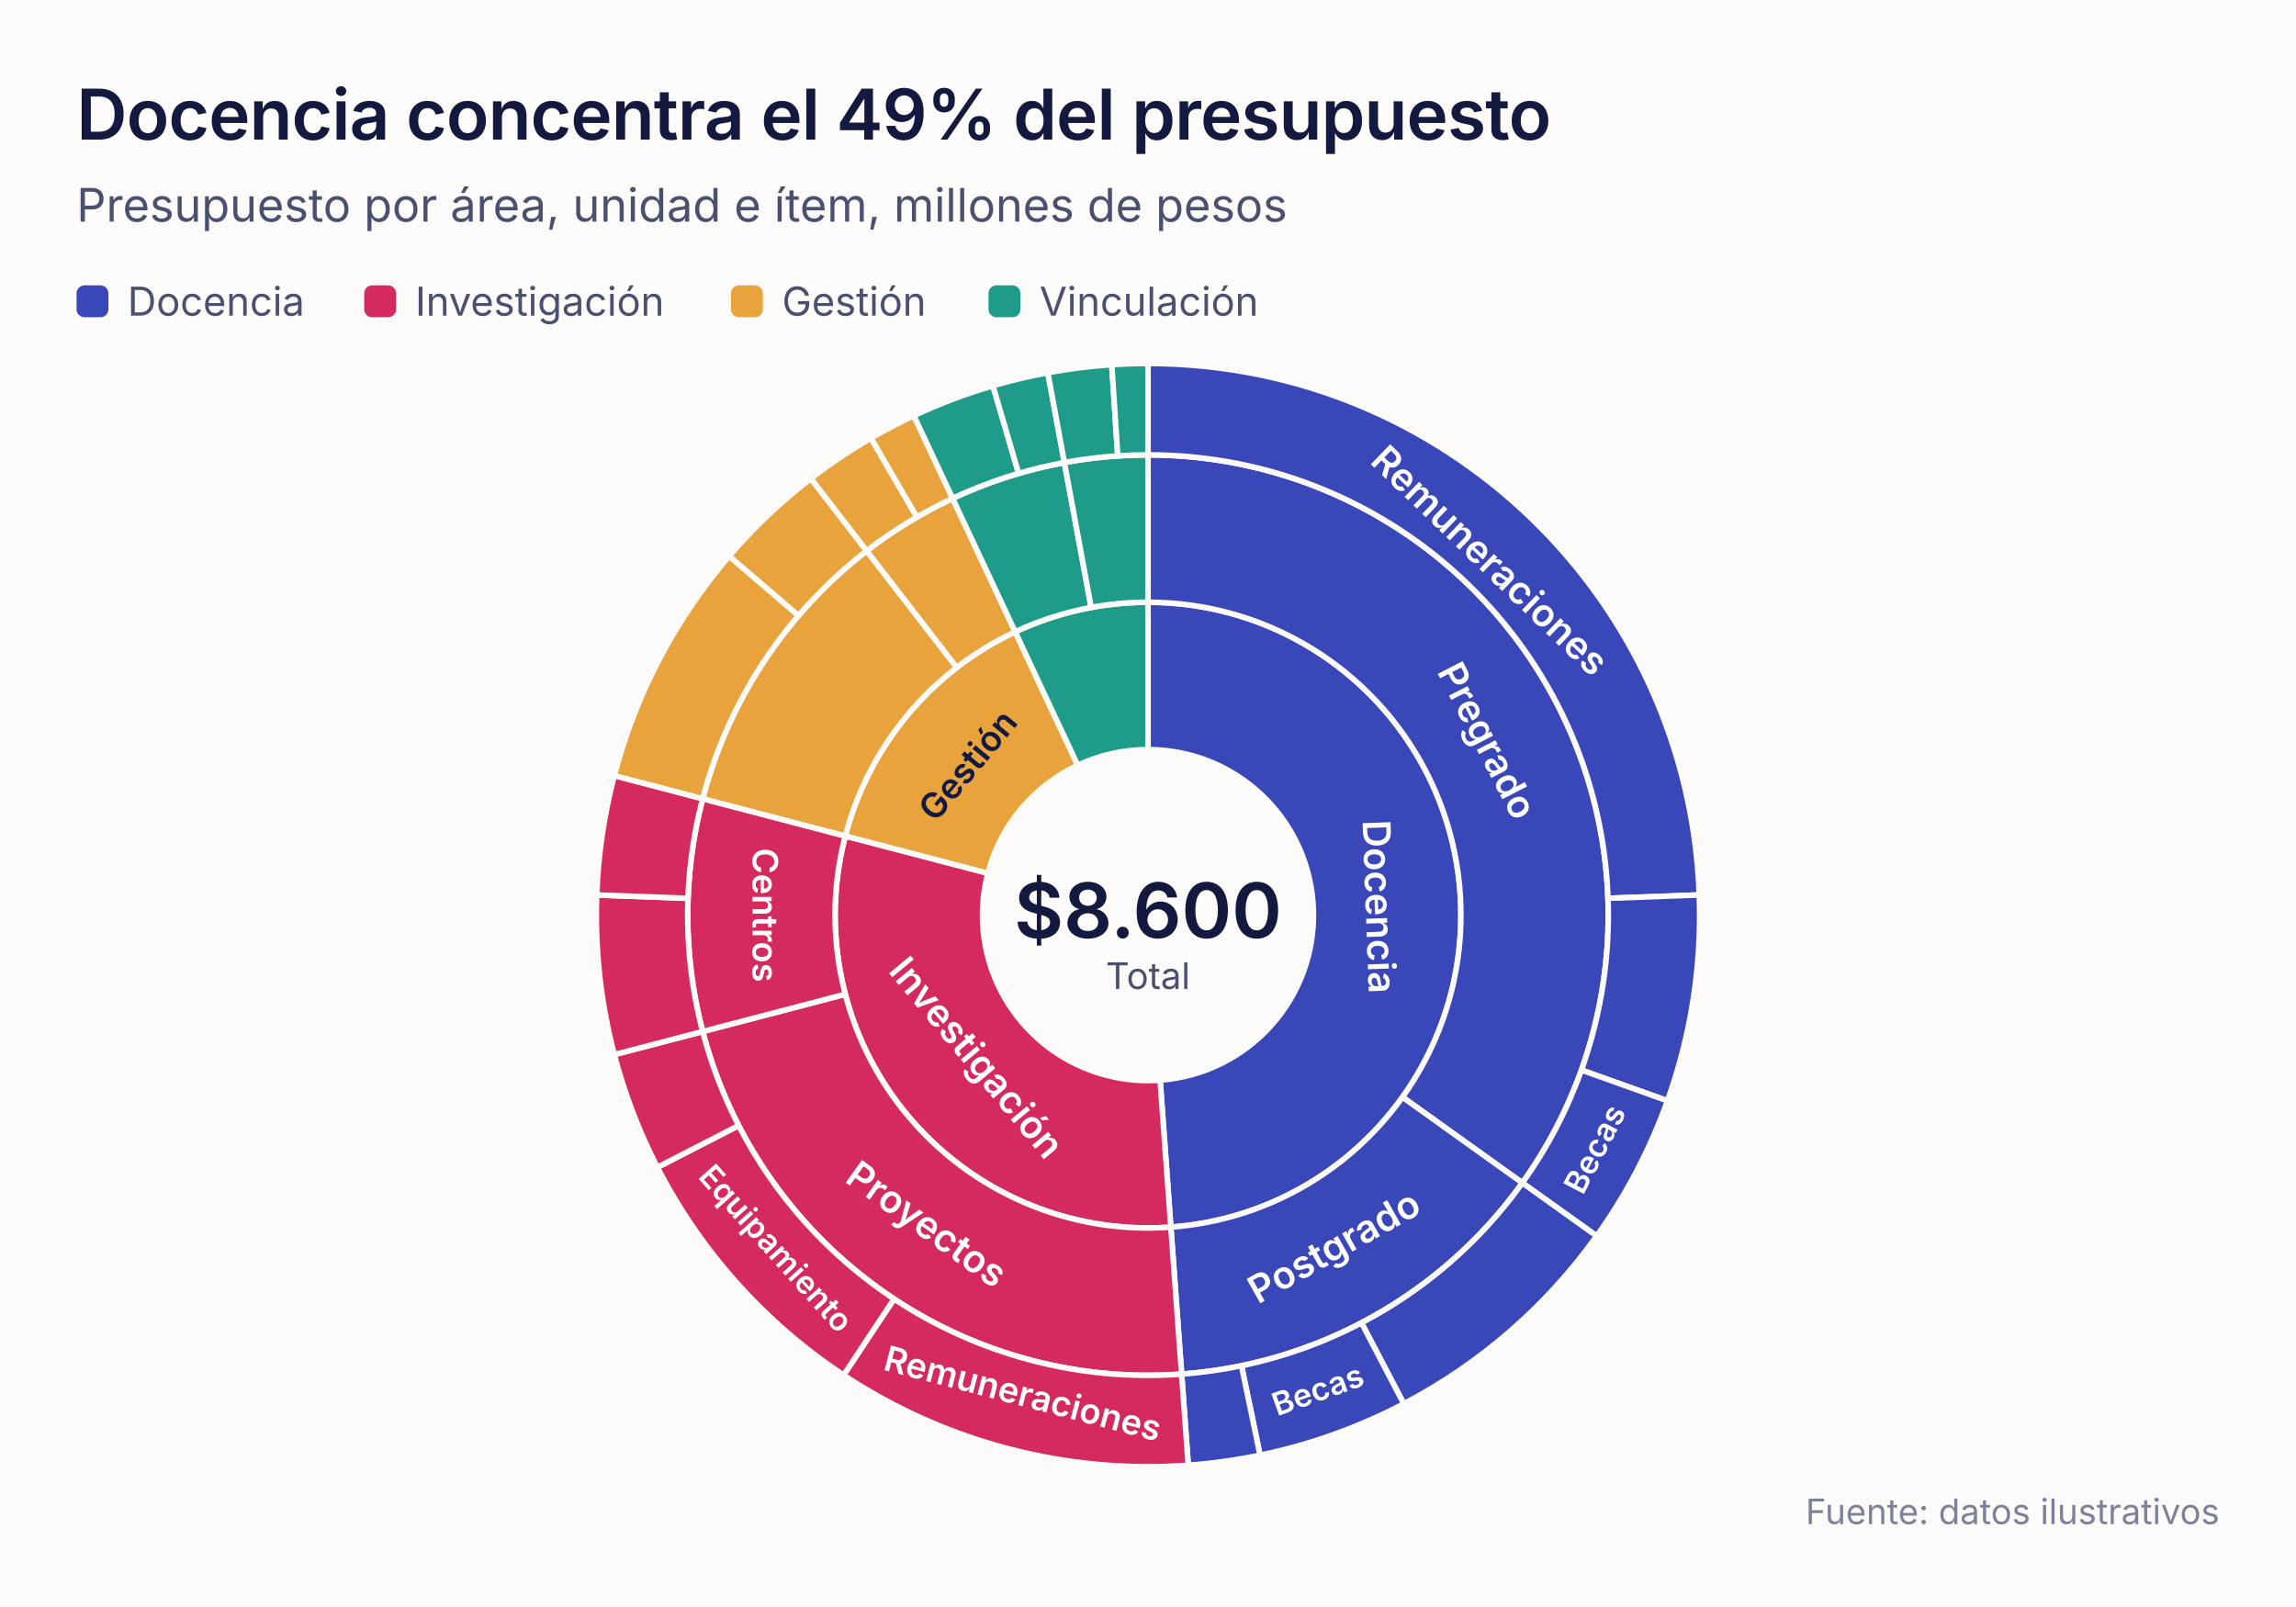
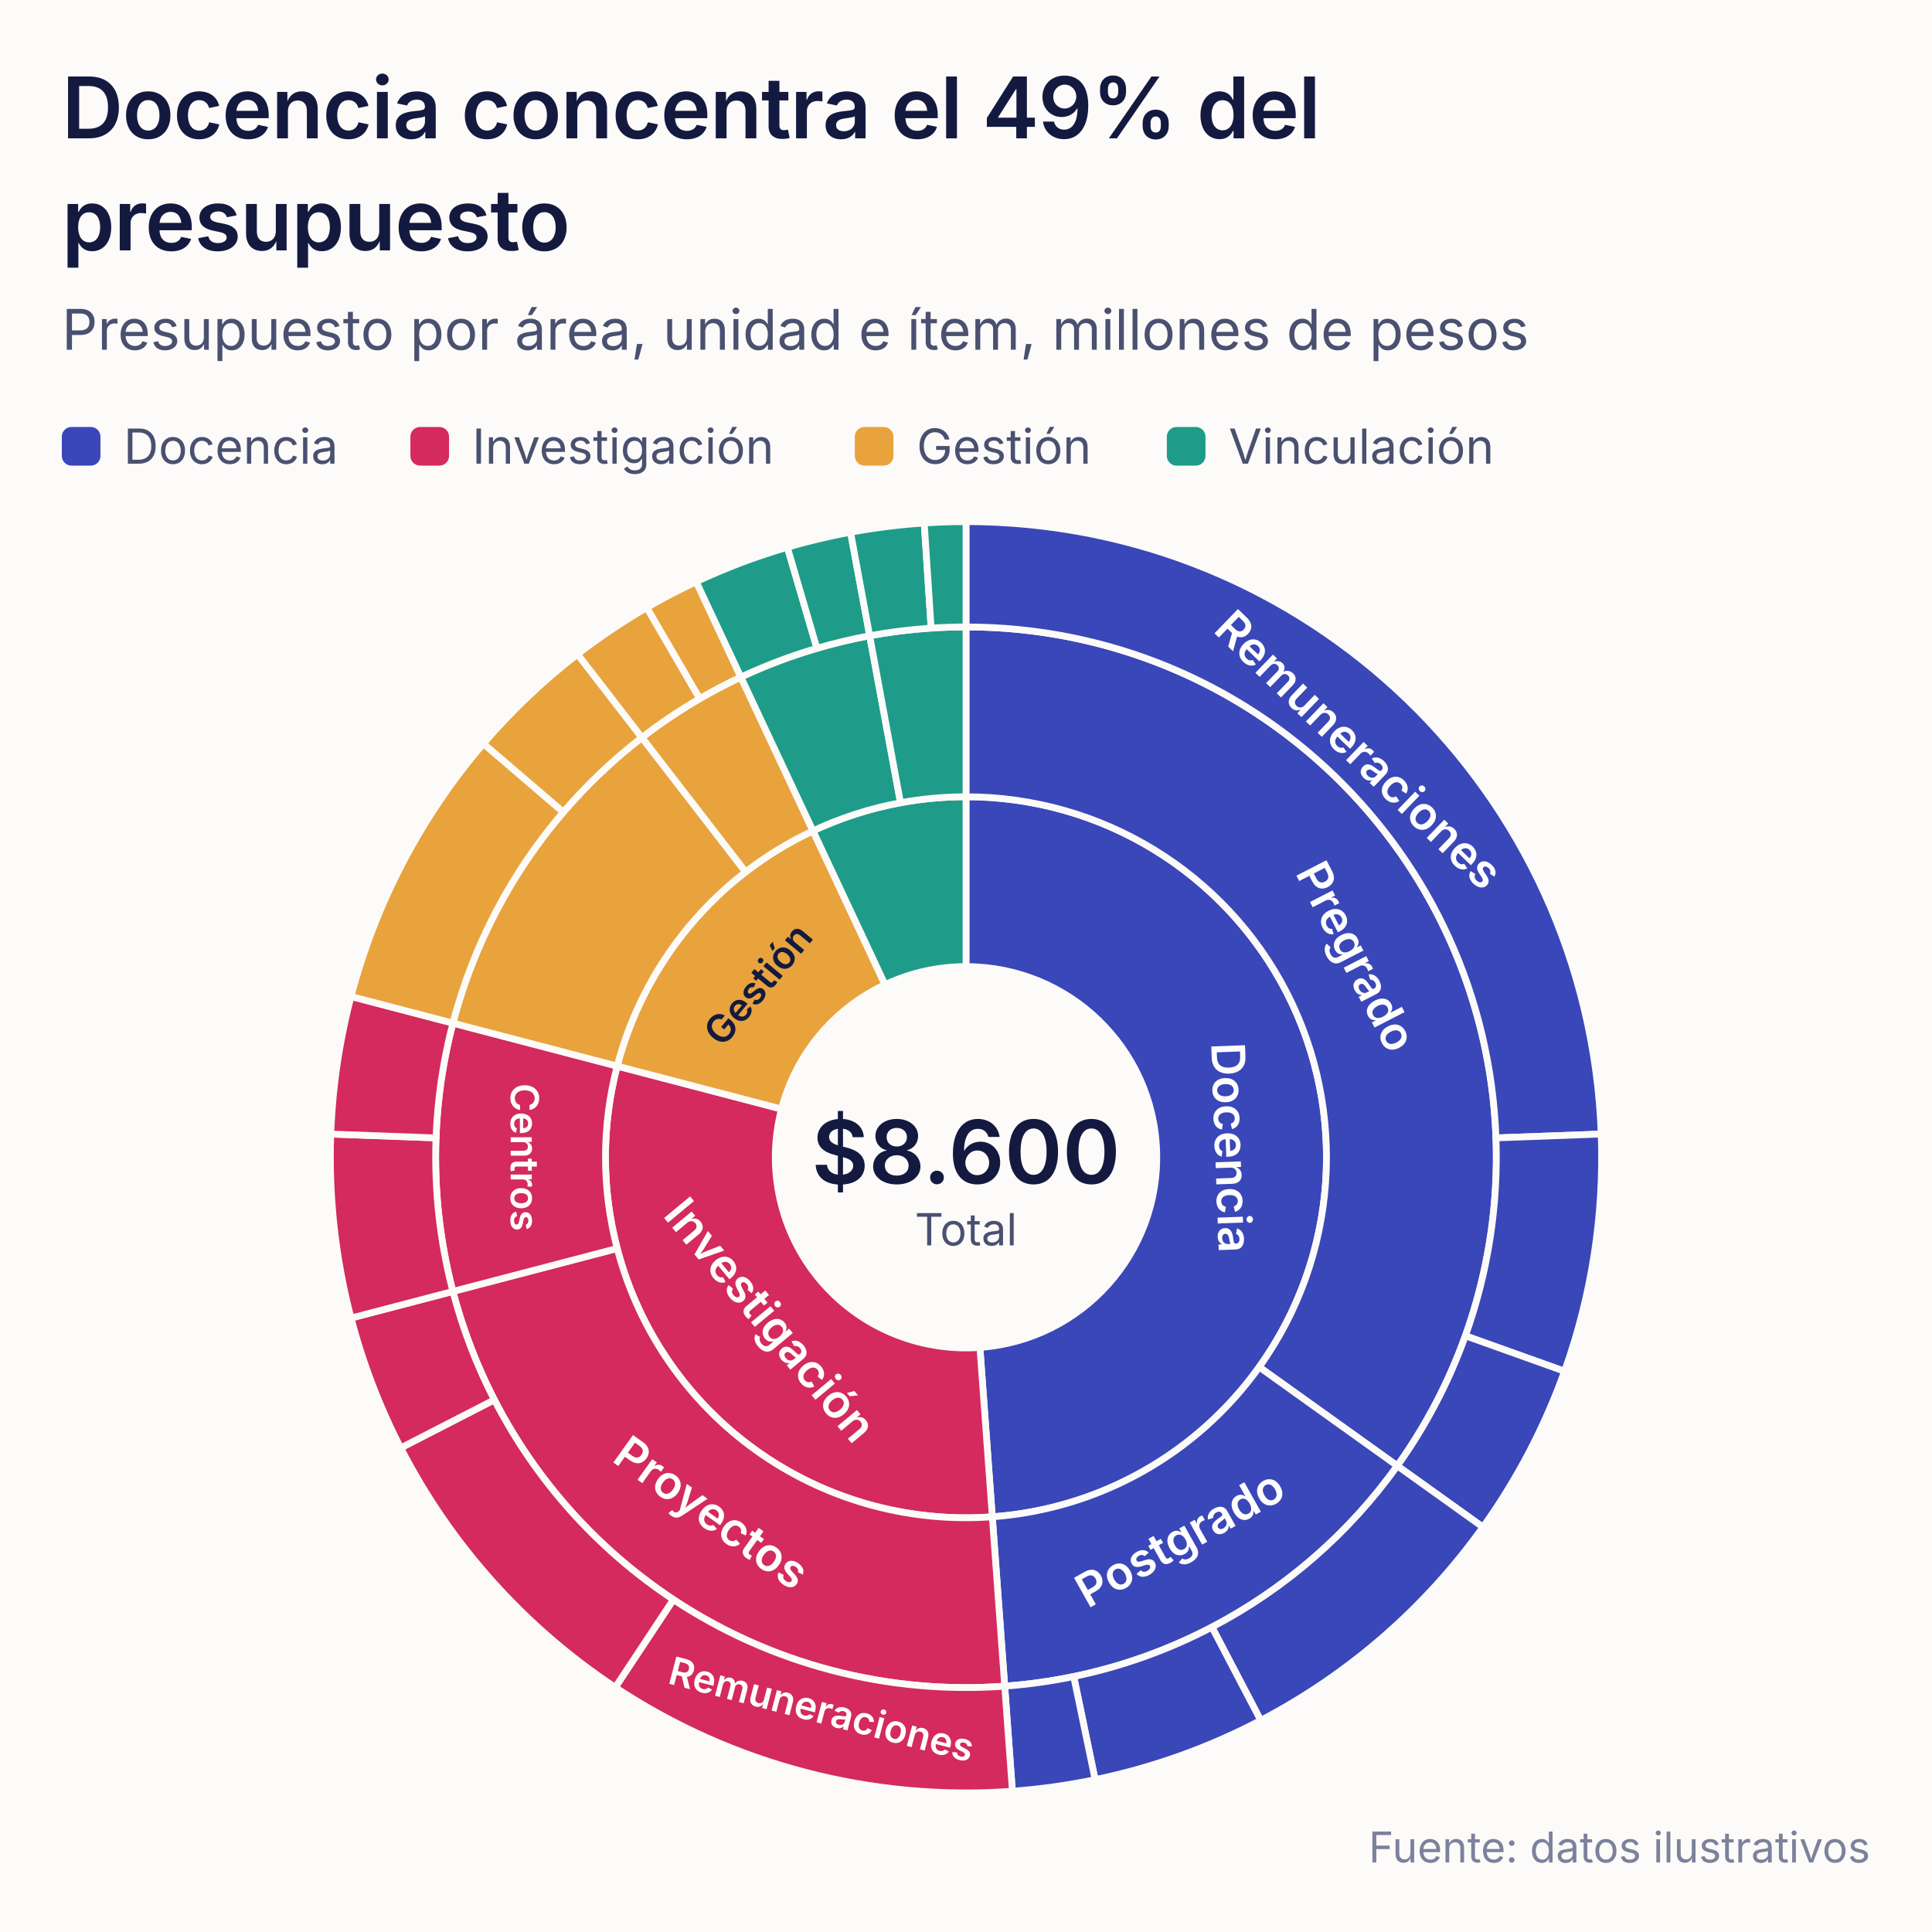
- <svg xmlns="http://www.w3.org/2000/svg" viewBox="0 0 720 504" width="720" height="504" role="img" aria-labelledby="paove7rl-t paove7rl-d" font-family="'Mozilla Text', 'Inter', system-ui, -apple-system, 'Segoe UI', Roboto, sans-serif" class="pa-chart" data-pa-type="sunburst" data-pa-mode="light" style="max-width:100%;height:auto;font-variant-numeric:lining-nums">
+ <svg xmlns="http://www.w3.org/2000/svg" viewBox="0 0 500 500" width="500" height="500" role="img" aria-labelledby="paove9ap-t paove9ap-d" font-family="'Mozilla Text', 'Inter', system-ui, -apple-system, 'Segoe UI', Roboto, sans-serif" class="pa-chart" data-pa-type="sunburst" data-pa-mode="light" style="display:block;width:100%;height:auto;max-width:100%;max-height:100%;font-variant-numeric:lining-nums">
  <style>.pa-m{transition:opacity .15s ease}.pa-focus .pa-m{opacity:.28}.pa-focus .pa-m.pa-on{opacity:1}</style>
-   <rect width="720" height="504" fill="#FCFBF9" />
+   <rect width="500" height="500" fill="#FCFBF9" />
  <g class="pa-header">
-     <text x="24" y="43.8" fill="#141A3F" font-size="22" font-weight="600" letter-spacing="-0.01em">Docencia concentra el 49% del presupuesto</text>
-     <text x="24" y="69.5" fill="#4A5070" font-size="14.5">Presupuesto por área, unidad e ítem, millones de pesos</text>
+     <text x="16" y="35.8" fill="#141A3F" font-size="22" font-weight="600" letter-spacing="-0.01em">Docencia concentra el 49% del</text>
+     <text x="16" y="64.8" fill="#141A3F" font-size="22" font-weight="600" letter-spacing="-0.01em">presupuesto</text>
+     <text x="16" y="90.5" fill="#4A5070" font-size="14.5">Presupuesto por área, unidad e ítem, millones de pesos</text>
    <g class="pa-legend">
      <g class="pa-key" data-color="#3A47B8" style="cursor:pointer">
-         <rect x="21" y="85" width="80.21" height="19" rx="4" fill="transparent" />
-         <rect x="24" y="89.5" width="10" height="10" rx="2.5" fill="#3A47B8" />
-         <text x="40" y="99" fill="#4A5070" font-size="12.5">Docencia</text>
+         <rect x="13" y="106" width="80.21" height="19" rx="4" fill="transparent" />
+         <rect x="16" y="110.5" width="10" height="10" rx="2.5" fill="#3A47B8" />
+         <text x="32" y="120" fill="#4A5070" font-size="12.5">Docencia</text>
      </g>
      <g class="pa-key" data-color="#D42A5E" style="cursor:pointer">
-         <rect x="111.21" y="85" width="105.01" height="19" rx="4" fill="transparent" />
-         <rect x="114.21" y="89.5" width="10" height="10" rx="2.5" fill="#D42A5E" />
-         <text x="130.21" y="99" fill="#4A5070" font-size="12.5">Investigación</text>
+         <rect x="103.21" y="106" width="105.01" height="19" rx="4" fill="transparent" />
+         <rect x="106.21" y="110.5" width="10" height="10" rx="2.5" fill="#D42A5E" />
+         <text x="122.21" y="120" fill="#4A5070" font-size="12.5">Investigación</text>
      </g>
      <g class="pa-key" data-color="#E8A33D" style="cursor:pointer">
-         <rect x="226.22" y="85" width="70.76" height="19" rx="4" fill="transparent" />
-         <rect x="229.22" y="89.5" width="10" height="10" rx="2.5" fill="#E8A33D" />
-         <text x="245.22" y="99" fill="#4A5070" font-size="12.5">Gestión</text>
+         <rect x="218.22" y="106" width="70.76" height="19" rx="4" fill="transparent" />
+         <rect x="221.22" y="110.5" width="10" height="10" rx="2.5" fill="#E8A33D" />
+         <text x="237.22" y="120" fill="#4A5070" font-size="12.5">Gestión</text>
      </g>
      <g class="pa-key" data-color="#1E9C89" style="cursor:pointer">
-         <rect x="306.98" y="85" width="93.86" height="19" rx="4" fill="transparent" />
-         <rect x="309.98" y="89.5" width="10" height="10" rx="2.5" fill="#1E9C89" />
-         <text x="325.98" y="99" fill="#4A5070" font-size="12.5">Vinculación</text>
+         <rect x="298.98" y="106" width="93.86" height="19" rx="4" fill="transparent" />
+         <rect x="301.98" y="110.5" width="10" height="10" rx="2.5" fill="#1E9C89" />
+         <text x="317.98" y="120" fill="#4A5070" font-size="12.5">Vinculación</text>
      </g>
    </g>
  </g>
  <g class="pa-body">
-     <path class="pa-m" d="M360.00,188.88A98.12,98.12 0 0 1 367.16,384.86L363.79,338.76A51.90,51.90 0 0 0 360.00,235.10Z" fill="#3A47B8" stroke="#FCFBF9" stroke-width="1.75" stroke-linejoin="round" data-tip="Docencia $4.200 · 49% del total" data-drill="[&quot;Docencia&quot;]" style="cursor:pointer" />
-     <path class="pa-m" d="M360.00,142.66A144.34,144.34 0 0 1 477.39,370.99L439.80,344.09A98.12,98.12 0 0 0 360.00,188.88Z" fill="#3A47B8" stroke="#FCFBF9" stroke-width="1.75" stroke-linejoin="round" data-tip="Docencia › Pregrado $3.000 · 35% del total 71% de Docencia" data-drill="[&quot;Docencia&quot;,&quot;Pregrado&quot;]" style="cursor:pointer" />
-     <path class="pa-m" d="M360.00,114.00A173.00,173.00 0 0 1 532.88,280.68L504.25,281.73A144.34,144.34 0 0 0 360.00,142.66Z" fill="#3A47B8" stroke="#FCFBF9" stroke-width="1.75" stroke-linejoin="round" data-tip="Docencia › Pregrado › Remuneraciones $2.100 · 24% del total 70% de Pregrado" />
-     <path class="pa-m" d="M532.88,280.68A173.00,173.00 0 0 1 522.90,345.24L495.92,335.60A144.34,144.34 0 0 0 504.25,281.73Z" fill="#3A47B8" stroke="#FCFBF9" stroke-width="1.75" stroke-linejoin="round" data-tip="Docencia › Pregrado › Operación $520 · 6% del total 17% de Pregrado" />
-     <path class="pa-m" d="M522.90,345.24A173.00,173.00 0 0 1 500.70,387.66L477.39,370.99A144.34,144.34 0 0 0 495.92,335.60Z" fill="#3A47B8" stroke="#FCFBF9" stroke-width="1.75" stroke-linejoin="round" data-tip="Docencia › Pregrado › Becas $380 · 4,4% del total 13% de Pregrado" />
-     <path class="pa-m" d="M477.39,370.99A144.34,144.34 0 0 1 370.54,430.96L367.16,384.86A98.12,98.12 0 0 0 439.80,344.09Z" fill="#3A47B8" stroke="#FCFBF9" stroke-width="1.75" stroke-linejoin="round" data-tip="Docencia › Postgrado $1.200 · 14% del total 29% de Docencia" data-drill="[&quot;Docencia&quot;,&quot;Postgrado&quot;]" style="cursor:pointer" />
-     <path class="pa-m" d="M500.70,387.66A173.00,173.00 0 0 1 440.22,440.27L426.94,414.88A144.34,144.34 0 0 0 477.39,370.99Z" fill="#3A47B8" stroke="#FCFBF9" stroke-width="1.75" stroke-linejoin="round" data-tip="Docencia › Postgrado › Remuneraciones $640 · 7,4% del total 53% de Postgrado" />
-     <path class="pa-m" d="M440.22,440.27A173.00,173.00 0 0 1 395.14,456.39L389.32,428.33A144.34,144.34 0 0 0 426.94,414.88Z" fill="#3A47B8" stroke="#FCFBF9" stroke-width="1.75" stroke-linejoin="round" data-tip="Docencia › Postgrado › Becas $380 · 4,4% del total 32% de Postgrado" />
-     <path class="pa-m" d="M395.14,456.39A173.00,173.00 0 0 1 372.63,459.54L370.54,430.96A144.34,144.34 0 0 0 389.32,428.33Z" fill="#3A47B8" stroke="#FCFBF9" stroke-width="1.75" stroke-linejoin="round" data-tip="Docencia › Postgrado › Operación $180 · 2,1% del total 15% de Postgrado" />
-     <path class="pa-m" d="M367.16,384.86A98.12,98.12 0 0 1 265.07,262.18L309.79,273.87A51.90,51.90 0 0 0 363.79,338.76Z" fill="#D42A5E" stroke="#FCFBF9" stroke-width="1.75" stroke-linejoin="round" data-tip="Investigación $2.600 · 30% del total" data-drill="[&quot;Investigación&quot;]" style="cursor:pointer" />
-     <path class="pa-m" d="M370.54,430.96A144.34,144.34 0 0 1 220.35,323.51L265.07,311.82A98.12,98.12 0 0 0 367.16,384.86Z" fill="#D42A5E" stroke="#FCFBF9" stroke-width="1.75" stroke-linejoin="round" data-tip="Investigación › Proyectos $1.900 · 22% del total 73% de Investigación" data-drill="[&quot;Investigación&quot;,&quot;Proyectos&quot;]" style="cursor:pointer" />
-     <path class="pa-m" d="M372.63,459.54A173.00,173.00 0 0 1 264.54,431.28L280.36,407.38A144.34,144.34 0 0 0 370.54,430.96Z" fill="#D42A5E" stroke="#FCFBF9" stroke-width="1.75" stroke-linejoin="round" data-tip="Investigación › Proyectos › Remuneraciones $900 · 10% del total 47% de Proyectos" />
-     <path class="pa-m" d="M264.54,431.28A173.00,173.00 0 0 1 206.14,366.10L231.63,353.00A144.34,144.34 0 0 0 280.36,407.38Z" fill="#D42A5E" stroke="#FCFBF9" stroke-width="1.75" stroke-linejoin="round" data-tip="Investigación › Proyectos › Equipamiento $700 · 8,1% del total 37% de Proyectos" />
-     <path class="pa-m" d="M206.14,366.10A173.00,173.00 0 0 1 192.63,330.76L220.35,323.51A144.34,144.34 0 0 0 231.63,353.00Z" fill="#D42A5E" stroke="#FCFBF9" stroke-width="1.75" stroke-linejoin="round" data-tip="Investigación › Proyectos › Operación $300 · 3,5% del total 16% de Proyectos" />
-     <path class="pa-m" d="M220.35,323.51A144.34,144.34 0 0 1 220.35,250.49L265.07,262.18A98.12,98.12 0 0 0 265.07,311.82Z" fill="#D42A5E" stroke="#FCFBF9" stroke-width="1.75" stroke-linejoin="round" data-tip="Investigación › Centros $700 · 8,1% del total 27% de Investigación" data-drill="[&quot;Investigación&quot;,&quot;Centros&quot;]" style="cursor:pointer" />
-     <path class="pa-m" d="M192.63,330.76A173.00,173.00 0 0 1 187.12,280.68L215.75,281.73A144.34,144.34 0 0 0 220.35,323.51Z" fill="#D42A5E" stroke="#FCFBF9" stroke-width="1.75" stroke-linejoin="round" data-tip="Investigación › Centros › Remuneraciones $400 · 4,7% del total 57% de Centros" />
-     <path class="pa-m" d="M187.12,280.68A173.00,173.00 0 0 1 192.63,243.24L220.35,250.49A144.34,144.34 0 0 0 215.75,281.73Z" fill="#D42A5E" stroke="#FCFBF9" stroke-width="1.75" stroke-linejoin="round" data-tip="Investigación › Centros › Equipamiento $300 · 3,5% del total 43% de Centros" />
-     <path class="pa-m" d="M265.07,262.18A98.12,98.12 0 0 1 318.35,198.16L337.97,240.01A51.90,51.90 0 0 0 309.79,273.87Z" fill="#E8A33D" stroke="#FCFBF9" stroke-width="1.75" stroke-linejoin="round" data-tip="Gestión $1.200 · 14% del total" data-drill="[&quot;Gestión&quot;]" style="cursor:pointer" />
-     <path class="pa-m" d="M220.35,250.49A144.34,144.34 0 0 1 271.78,172.75L300.03,209.34A98.12,98.12 0 0 0 265.07,262.18Z" fill="#E8A33D" stroke="#FCFBF9" stroke-width="1.75" stroke-linejoin="round" data-tip="Gestión › Administración $900 · 10% del total 75% de Gestión" data-drill="[&quot;Gestión&quot;,&quot;Administración&quot;]" style="cursor:pointer" />
-     <path class="pa-m" d="M192.63,243.24A173.00,173.00 0 0 1 228.66,174.41L250.41,193.06A144.34,144.34 0 0 0 220.35,250.49Z" fill="#E8A33D" stroke="#FCFBF9" stroke-width="1.75" stroke-linejoin="round" data-tip="Gestión › Administración › Remuneraciones $620 · 7,2% del total 69% de Administración" />
-     <path class="pa-m" d="M228.66,174.41A173.00,173.00 0 0 1 254.27,150.07L271.78,172.75A144.34,144.34 0 0 0 250.41,193.06Z" fill="#E8A33D" stroke="#FCFBF9" stroke-width="1.75" stroke-linejoin="round" data-tip="Gestión › Administración › Operación $280 · 3,3% del total 31% de Administración" />
-     <path class="pa-m" d="M271.78,172.75A144.34,144.34 0 0 1 298.73,156.31L318.35,198.16A98.12,98.12 0 0 0 300.03,209.34Z" fill="#E8A33D" stroke="#FCFBF9" stroke-width="1.75" stroke-linejoin="round" data-tip="Gestión › Tecnología $300 · 3,5% del total 25% de Gestión" data-drill="[&quot;Gestión&quot;,&quot;Tecnología&quot;]" style="cursor:pointer" />
-     <path class="pa-m" d="M254.27,150.07A173.00,173.00 0 0 1 273.14,137.39L287.52,162.17A144.34,144.34 0 0 0 271.78,172.75Z" fill="#E8A33D" stroke="#FCFBF9" stroke-width="1.75" stroke-linejoin="round" data-tip="Gestión › Tecnología › Licencias $180 · 2,1% del total 60% de Tecnología" />
-     <path class="pa-m" d="M273.14,137.39A173.00,173.00 0 0 1 286.57,130.36L298.73,156.31A144.34,144.34 0 0 0 287.52,162.17Z" fill="#E8A33D" stroke="#FCFBF9" stroke-width="1.75" stroke-linejoin="round" data-tip="Gestión › Tecnología › Equipamiento $120 · 1,4% del total 40% de Tecnología" />
-     <path class="pa-m" d="M318.35,198.16A98.12,98.12 0 0 1 360.00,188.88L360.00,235.10A51.90,51.90 0 0 0 337.97,240.01Z" fill="#1E9C89" stroke="#FCFBF9" stroke-width="1.75" stroke-linejoin="round" data-tip="Vinculación $600 · 7% del total" data-drill="[&quot;Vinculación&quot;]" style="cursor:pointer" />
-     <path class="pa-m" d="M298.73,156.31A144.34,144.34 0 0 1 333.78,145.06L342.18,190.51A98.12,98.12 0 0 0 318.35,198.16Z" fill="#1E9C89" stroke="#FCFBF9" stroke-width="1.75" stroke-linejoin="round" data-tip="Vinculación › Extensión $350 · 4,1% del total 58% de Vinculación" data-drill="[&quot;Vinculación&quot;,&quot;Extensión&quot;]" style="cursor:pointer" />
-     <path class="pa-m" d="M286.57,130.36A173.00,173.00 0 0 1 311.37,120.98L319.43,148.48A144.34,144.34 0 0 0 298.73,156.31Z" fill="#1E9C89" stroke="#FCFBF9" stroke-width="1.75" stroke-linejoin="round" data-tip="Vinculación › Extensión › Remuneraciones $210 · 2,4% del total 60% de Extensión" />
-     <path class="pa-m" d="M311.37,120.98A173.00,173.00 0 0 1 328.58,116.88L333.78,145.06A144.34,144.34 0 0 0 319.43,148.48Z" fill="#1E9C89" stroke="#FCFBF9" stroke-width="1.75" stroke-linejoin="round" data-tip="Vinculación › Extensión › Operación $140 · 1,6% del total 40% de Extensión" />
-     <path class="pa-m" d="M333.78,145.06A144.34,144.34 0 0 1 360.00,142.66L360.00,188.88A98.12,98.12 0 0 0 342.18,190.51Z" fill="#1E9C89" stroke="#FCFBF9" stroke-width="1.75" stroke-linejoin="round" data-tip="Vinculación › Educación continua $250 · 2,9% del total 42% de Vinculación" data-drill="[&quot;Vinculación&quot;,&quot;Educación continua&quot;]" style="cursor:pointer" />
-     <path class="pa-m" d="M328.58,116.88A173.00,173.00 0 0 1 348.63,114.37L350.52,142.97A144.34,144.34 0 0 0 333.78,145.06Z" fill="#1E9C89" stroke="#FCFBF9" stroke-width="1.75" stroke-linejoin="round" data-tip="Vinculación › Educación continua › Remuneraciones $160 · 1,9% del total 64% de Educación continua" />
-     <path class="pa-m" d="M348.63,114.37A173.00,173.00 0 0 1 360.00,114.00L360.00,142.66A144.34,144.34 0 0 0 350.52,142.97Z" fill="#1E9C89" stroke="#FCFBF9" stroke-width="1.75" stroke-linejoin="round" data-tip="Vinculación › Educación continua › Operación $90 · 1% del total 36% de Educación continua" />
+     <path class="pa-m" d="M250.00,206.20A93.30,93.30 0 0 1 256.81,392.55L253.60,348.72A49.35,49.35 0 0 0 250.00,250.15Z" fill="#3A47B8" stroke="#FCFBF9" stroke-width="1.75" stroke-linejoin="round" data-tip="Docencia $4.200 · 49% del total" data-drill="[&quot;Docencia&quot;]" style="cursor:pointer" />
+     <path class="pa-m" d="M250.00,162.25A137.25,137.25 0 0 1 361.62,379.36L325.88,353.79A93.30,93.30 0 0 0 250.00,206.20Z" fill="#3A47B8" stroke="#FCFBF9" stroke-width="1.75" stroke-linejoin="round" data-tip="Docencia › Pregrado $3.000 · 35% del total 71% de Docencia" data-drill="[&quot;Docencia&quot;,&quot;Pregrado&quot;]" style="cursor:pointer" />
+     <path class="pa-m" d="M250.00,135.00A164.50,164.50 0 0 1 414.39,293.49L387.16,294.49A137.25,137.25 0 0 0 250.00,162.25Z" fill="#3A47B8" stroke="#FCFBF9" stroke-width="1.75" stroke-linejoin="round" data-tip="Docencia › Pregrado › Remuneraciones $2.100 · 24% del total 70% de Pregrado" />
+     <path class="pa-m" d="M414.39,293.49A164.50,164.50 0 0 1 404.90,354.88L379.24,345.71A137.25,137.25 0 0 0 387.16,294.49Z" fill="#3A47B8" stroke="#FCFBF9" stroke-width="1.75" stroke-linejoin="round" data-tip="Docencia › Pregrado › Operación $520 · 6% del total 17% de Pregrado" />
+     <path class="pa-m" d="M404.90,354.88A164.50,164.50 0 0 1 383.79,395.22L361.62,379.36A137.25,137.25 0 0 0 379.24,345.71Z" fill="#3A47B8" stroke="#FCFBF9" stroke-width="1.75" stroke-linejoin="round" data-tip="Docencia › Pregrado › Becas $380 · 4,4% del total 13% de Pregrado" />
+     <path class="pa-m" d="M361.62,379.36A137.25,137.25 0 0 1 260.02,436.38L256.81,392.55A93.30,93.30 0 0 0 325.88,353.79Z" fill="#3A47B8" stroke="#FCFBF9" stroke-width="1.75" stroke-linejoin="round" data-tip="Docencia › Postgrado $1.200 · 14% del total 29% de Docencia" data-drill="[&quot;Docencia&quot;,&quot;Postgrado&quot;]" style="cursor:pointer" />
+     <path class="pa-m" d="M383.79,395.22A164.50,164.50 0 0 1 326.28,445.24L313.65,421.10A137.25,137.25 0 0 0 361.62,379.36Z" fill="#3A47B8" stroke="#FCFBF9" stroke-width="1.75" stroke-linejoin="round" data-tip="Docencia › Postgrado › Remuneraciones $640 · 7,4% del total 53% de Postgrado" />
+     <path class="pa-m" d="M326.28,445.24A164.50,164.50 0 0 1 283.42,460.57L277.88,433.89A137.25,137.25 0 0 0 313.65,421.10Z" fill="#3A47B8" stroke="#FCFBF9" stroke-width="1.75" stroke-linejoin="round" data-tip="Docencia › Postgrado › Becas $380 · 4,4% del total 32% de Postgrado" />
+     <path class="pa-m" d="M283.42,460.57A164.50,164.50 0 0 1 262.01,463.56L260.02,436.38A137.25,137.25 0 0 0 277.88,433.89Z" fill="#3A47B8" stroke="#FCFBF9" stroke-width="1.75" stroke-linejoin="round" data-tip="Docencia › Postgrado › Operación $180 · 2,1% del total 15% de Postgrado" />
+     <path class="pa-m" d="M256.81,392.55A93.30,93.30 0 0 1 159.73,275.90L202.25,287.02A49.35,49.35 0 0 0 253.60,348.72Z" fill="#D42A5E" stroke="#FCFBF9" stroke-width="1.75" stroke-linejoin="round" data-tip="Investigación $2.600 · 30% del total" data-drill="[&quot;Investigación&quot;]" style="cursor:pointer" />
+     <path class="pa-m" d="M260.02,436.38A137.25,137.25 0 0 1 117.21,334.22L159.73,323.10A93.30,93.30 0 0 0 256.81,392.55Z" fill="#D42A5E" stroke="#FCFBF9" stroke-width="1.75" stroke-linejoin="round" data-tip="Investigación › Proyectos $1.900 · 22% del total 73% de Investigación" data-drill="[&quot;Investigación&quot;,&quot;Proyectos&quot;]" style="cursor:pointer" />
+     <path class="pa-m" d="M262.01,463.56A164.50,164.50 0 0 1 159.23,436.69L174.27,413.97A137.25,137.25 0 0 0 260.02,436.38Z" fill="#D42A5E" stroke="#FCFBF9" stroke-width="1.75" stroke-linejoin="round" data-tip="Investigación › Proyectos › Remuneraciones $900 · 10% del total 47% de Proyectos" />
+     <path class="pa-m" d="M159.23,436.69A164.50,164.50 0 0 1 103.70,374.72L127.94,362.26A137.25,137.25 0 0 0 174.27,413.97Z" fill="#D42A5E" stroke="#FCFBF9" stroke-width="1.75" stroke-linejoin="round" data-tip="Investigación › Proyectos › Equipamiento $700 · 8,1% del total 37% de Proyectos" />
+     <path class="pa-m" d="M103.70,374.72A164.50,164.50 0 0 1 90.85,341.11L117.21,334.22A137.25,137.25 0 0 0 127.94,362.26Z" fill="#D42A5E" stroke="#FCFBF9" stroke-width="1.75" stroke-linejoin="round" data-tip="Investigación › Proyectos › Operación $300 · 3,5% del total 16% de Proyectos" />
+     <path class="pa-m" d="M117.21,334.22A137.25,137.25 0 0 1 117.21,264.78L159.73,275.90A93.30,93.30 0 0 0 159.73,323.10Z" fill="#D42A5E" stroke="#FCFBF9" stroke-width="1.75" stroke-linejoin="round" data-tip="Investigación › Centros $700 · 8,1% del total 27% de Investigación" data-drill="[&quot;Investigación&quot;,&quot;Centros&quot;]" style="cursor:pointer" />
+     <path class="pa-m" d="M90.85,341.11A164.50,164.50 0 0 1 85.61,293.49L112.84,294.49A137.25,137.25 0 0 0 117.21,334.22Z" fill="#D42A5E" stroke="#FCFBF9" stroke-width="1.75" stroke-linejoin="round" data-tip="Investigación › Centros › Remuneraciones $400 · 4,7% del total 57% de Centros" />
+     <path class="pa-m" d="M85.61,293.49A164.50,164.50 0 0 1 90.85,257.89L117.21,264.78A137.25,137.25 0 0 0 112.84,294.49Z" fill="#D42A5E" stroke="#FCFBF9" stroke-width="1.75" stroke-linejoin="round" data-tip="Investigación › Centros › Equipamiento $300 · 3,5% del total 43% de Centros" />
+     <path class="pa-m" d="M159.73,275.90A93.30,93.30 0 0 1 210.40,215.02L229.05,254.82A49.35,49.35 0 0 0 202.25,287.02Z" fill="#E8A33D" stroke="#FCFBF9" stroke-width="1.75" stroke-linejoin="round" data-tip="Gestión $1.200 · 14% del total" data-drill="[&quot;Gestión&quot;]" style="cursor:pointer" />
+     <path class="pa-m" d="M117.21,264.78A137.25,137.25 0 0 1 166.12,190.87L192.98,225.65A93.30,93.30 0 0 0 159.73,275.90Z" fill="#E8A33D" stroke="#FCFBF9" stroke-width="1.75" stroke-linejoin="round" data-tip="Gestión › Administración $900 · 10% del total 75% de Gestión" data-drill="[&quot;Gestión&quot;,&quot;Administración&quot;]" style="cursor:pointer" />
+     <path class="pa-m" d="M90.85,257.89A164.50,164.50 0 0 1 125.11,192.44L145.80,210.17A137.25,137.25 0 0 0 117.21,264.78Z" fill="#E8A33D" stroke="#FCFBF9" stroke-width="1.75" stroke-linejoin="round" data-tip="Gestión › Administración › Remuneraciones $620 · 7,2% del total 69% de Administración" />
+     <path class="pa-m" d="M125.11,192.44A164.50,164.50 0 0 1 149.46,169.30L166.12,190.87A137.25,137.25 0 0 0 145.80,210.17Z" fill="#E8A33D" stroke="#FCFBF9" stroke-width="1.75" stroke-linejoin="round" data-tip="Gestión › Administración › Operación $280 · 3,3% del total 31% de Administración" />
+     <path class="pa-m" d="M166.12,190.87A137.25,137.25 0 0 1 191.74,175.23L210.40,215.02A93.30,93.30 0 0 0 192.98,225.65Z" fill="#E8A33D" stroke="#FCFBF9" stroke-width="1.75" stroke-linejoin="round" data-tip="Gestión › Tecnología $300 · 3,5% del total 25% de Gestión" data-drill="[&quot;Gestión&quot;,&quot;Tecnología&quot;]" style="cursor:pointer" />
+     <path class="pa-m" d="M149.46,169.30A164.50,164.50 0 0 1 167.40,157.24L181.09,180.80A137.25,137.25 0 0 0 166.12,190.87Z" fill="#E8A33D" stroke="#FCFBF9" stroke-width="1.75" stroke-linejoin="round" data-tip="Gestión › Tecnología › Licencias $180 · 2,1% del total 60% de Tecnología" />
+     <path class="pa-m" d="M167.40,157.24A164.50,164.50 0 0 1 180.18,150.55L191.74,175.23A137.25,137.25 0 0 0 181.09,180.80Z" fill="#E8A33D" stroke="#FCFBF9" stroke-width="1.75" stroke-linejoin="round" data-tip="Gestión › Tecnología › Equipamiento $120 · 1,4% del total 40% de Tecnología" />
+     <path class="pa-m" d="M210.40,215.02A93.30,93.30 0 0 1 250.00,206.20L250.00,250.15A49.35,49.35 0 0 0 229.05,254.82Z" fill="#1E9C89" stroke="#FCFBF9" stroke-width="1.75" stroke-linejoin="round" data-tip="Vinculación $600 · 7% del total" data-drill="[&quot;Vinculación&quot;]" style="cursor:pointer" />
+     <path class="pa-m" d="M191.74,175.23A137.25,137.25 0 0 1 225.07,164.53L233.05,207.75A93.30,93.30 0 0 0 210.40,215.02Z" fill="#1E9C89" stroke="#FCFBF9" stroke-width="1.75" stroke-linejoin="round" data-tip="Vinculación › Extensión $350 · 4,1% del total 58% de Vinculación" data-drill="[&quot;Vinculación&quot;,&quot;Extensión&quot;]" style="cursor:pointer" />
+     <path class="pa-m" d="M180.18,150.55A164.50,164.50 0 0 1 203.76,141.63L211.42,167.78A137.25,137.25 0 0 0 191.74,175.23Z" fill="#1E9C89" stroke="#FCFBF9" stroke-width="1.75" stroke-linejoin="round" data-tip="Vinculación › Extensión › Remuneraciones $210 · 2,4% del total 60% de Extensión" />
+     <path class="pa-m" d="M203.76,141.63A164.50,164.50 0 0 1 220.12,137.74L225.07,164.53A137.25,137.25 0 0 0 211.42,167.78Z" fill="#1E9C89" stroke="#FCFBF9" stroke-width="1.75" stroke-linejoin="round" data-tip="Vinculación › Extensión › Operación $140 · 1,6% del total 40% de Extensión" />
+     <path class="pa-m" d="M225.07,164.53A137.25,137.25 0 0 1 250.00,162.25L250.00,206.20A93.30,93.30 0 0 0 233.05,207.75Z" fill="#1E9C89" stroke="#FCFBF9" stroke-width="1.75" stroke-linejoin="round" data-tip="Vinculación › Educación continua $250 · 2,9% del total 42% de Vinculación" data-drill="[&quot;Vinculación&quot;,&quot;Educación continua&quot;]" style="cursor:pointer" />
+     <path class="pa-m" d="M220.12,137.74A164.50,164.50 0 0 1 239.19,135.36L240.98,162.55A137.25,137.25 0 0 0 225.07,164.53Z" fill="#1E9C89" stroke="#FCFBF9" stroke-width="1.75" stroke-linejoin="round" data-tip="Vinculación › Educación continua › Remuneraciones $160 · 1,9% del total 64% de Educación continua" />
+     <path class="pa-m" d="M239.19,135.36A164.50,164.50 0 0 1 250.00,135.00L250.00,162.25A137.25,137.25 0 0 0 240.98,162.55Z" fill="#1E9C89" stroke="#FCFBF9" stroke-width="1.75" stroke-linejoin="round" data-tip="Vinculación › Educación continua › Operación $90 · 1% del total 36% de Educación continua" />
    <g class="pa-labels">
-       <text x="0" y="0" transform="translate(432.47,284.35) rotate(87.91)" text-anchor="middle" dy="4.2" fill="#FFFFFF" font-size="12" font-weight="600" pointer-events="none">Docencia</text>
-       <text x="0" y="0" transform="translate(466.38,232.30) rotate(62.79)" text-anchor="middle" dy="4.2" fill="#FFFFFF" font-size="12" font-weight="600" pointer-events="none">Pregrado</text>
-       <text x="0" y="0" transform="translate(467.22,175.79) rotate(43.95)" text-anchor="middle" dy="4.2" fill="#FFFFFF" font-size="12" font-weight="600" pointer-events="none">Remuneraciones</text>
-       <text x="0" y="0" transform="translate(500.13,360.35) rotate(-62.37)" text-anchor="middle" dy="3.5" fill="#FFFFFF" font-size="10" font-weight="600" pointer-events="none">Becas</text>
-       <text x="0" y="0" transform="translate(418.34,390.95) rotate(-29.30)" text-anchor="middle" dy="4.2" fill="#FFFFFF" font-size="12" font-weight="600" pointer-events="none">Postgrado</text>
-       <text x="0" y="0" transform="translate(413.25,435.93) rotate(-19.67)" text-anchor="middle" dy="3.5" fill="#FFFFFF" font-size="10" font-weight="600" pointer-events="none">Becas</text>
-       <text x="0" y="0" transform="translate(306.28,331.70) rotate(50.23)" text-anchor="middle" dy="4.2" fill="#FFFFFF" font-size="12" font-weight="600" pointer-events="none">Investigación</text>
-       <text x="0" y="0" transform="translate(290.64,383.95) rotate(35.58)" text-anchor="middle" dy="4.2" fill="#FFFFFF" font-size="12" font-weight="600" pointer-events="none">Proyectos</text>
-       <text x="0" y="0" transform="translate(320.76,437.08) rotate(14.65)" text-anchor="middle" dy="3.85" fill="#FFFFFF" font-size="11" font-weight="600" pointer-events="none">Remuneraciones</text>
-       <text x="0" y="0" transform="translate(243.33,391.54) rotate(48.14)" text-anchor="middle" dy="3.5" fill="#FFFFFF" font-size="10" font-weight="600" pointer-events="none">Equipamiento</text>
-       <text x="0" y="0" transform="translate(239.83,287.00) rotate(90.00)" text-anchor="middle" dy="3.85" fill="#FFFFFF" font-size="11" font-weight="600" pointer-events="none">Centros</text>
-       <text x="0" y="0" transform="translate(303.50,239.98) rotate(309.77)" text-anchor="middle" dy="3.85" fill="#141A3F" font-size="11" font-weight="600" pointer-events="none">Gestión</text>
+       <text x="0" y="0" transform="translate(318.64,296.99) rotate(87.91)" text-anchor="middle" dy="4.2" fill="#FFFFFF" font-size="12" font-weight="600" pointer-events="none">Docencia</text>
+       <text x="0" y="0" transform="translate(351.01,247.57) rotate(62.79)" text-anchor="middle" dy="4.2" fill="#FFFFFF" font-size="12" font-weight="600" pointer-events="none">Pregrado</text>
+       <text x="0" y="0" transform="translate(351.65,194.07) rotate(43.95)" text-anchor="middle" dy="4.2" fill="#FFFFFF" font-size="12" font-weight="600" pointer-events="none">Remuneraciones</text>
+       <text x="0" y="0" transform="translate(305.37,398.16) rotate(-29.30)" text-anchor="middle" dy="4.2" fill="#FFFFFF" font-size="12" font-weight="600" pointer-events="none">Postgrado</text>
+       <text x="0" y="0" transform="translate(199.35,341.65) rotate(50.23)" text-anchor="middle" dy="4.2" fill="#FFFFFF" font-size="12" font-weight="600" pointer-events="none">Investigación</text>
+       <text x="0" y="0" transform="translate(184.17,391.52) rotate(35.58)" text-anchor="middle" dy="4.2" fill="#FFFFFF" font-size="12" font-weight="600" pointer-events="none">Proyectos</text>
+       <text x="0" y="0" transform="translate(212.63,442.45) rotate(14.65)" text-anchor="middle" dy="3.5" fill="#FFFFFF" font-size="10" font-weight="600" pointer-events="none">Remuneraciones</text>
+       <text x="0" y="0" transform="translate(135.67,299.50) rotate(90.00)" text-anchor="middle" dy="3.5" fill="#FFFFFF" font-size="10" font-weight="600" pointer-events="none">Centros</text>
+       <text x="0" y="0" transform="translate(196.21,254.73) rotate(309.77)" text-anchor="middle" dy="3.5" fill="#141A3F" font-size="10" font-weight="600" pointer-events="none">Gestión</text>
    </g>
    <g class="pa-center">
-       <circle cx="360" cy="287" r="49.9" fill="#FCFBF9" />
-       <text x="360" y="294.16" fill="#141A3F" font-size="23.87" font-weight="600" text-anchor="middle">$8.600</text>
-       <text x="360" y="310.16" fill="#4A5070" font-size="11.5" text-anchor="middle">Total</text>
+       <circle cx="250" cy="299.5" r="47.35" fill="#FCFBF9" />
+       <text x="250" y="306.31" fill="#141A3F" font-size="22.7" font-weight="600" text-anchor="middle">$8.600</text>
+       <text x="250" y="322.31" fill="#4A5070" font-size="11.5" text-anchor="middle">Total</text>
    </g>
  </g>
-   <text x="696" y="478" fill="#7C819C" font-size="11" text-anchor="end">Fuente: datos ilustrativos</text>
+   <text x="484" y="482" fill="#7C819C" font-size="11" text-anchor="end">Fuente: datos ilustrativos</text>
</svg>
